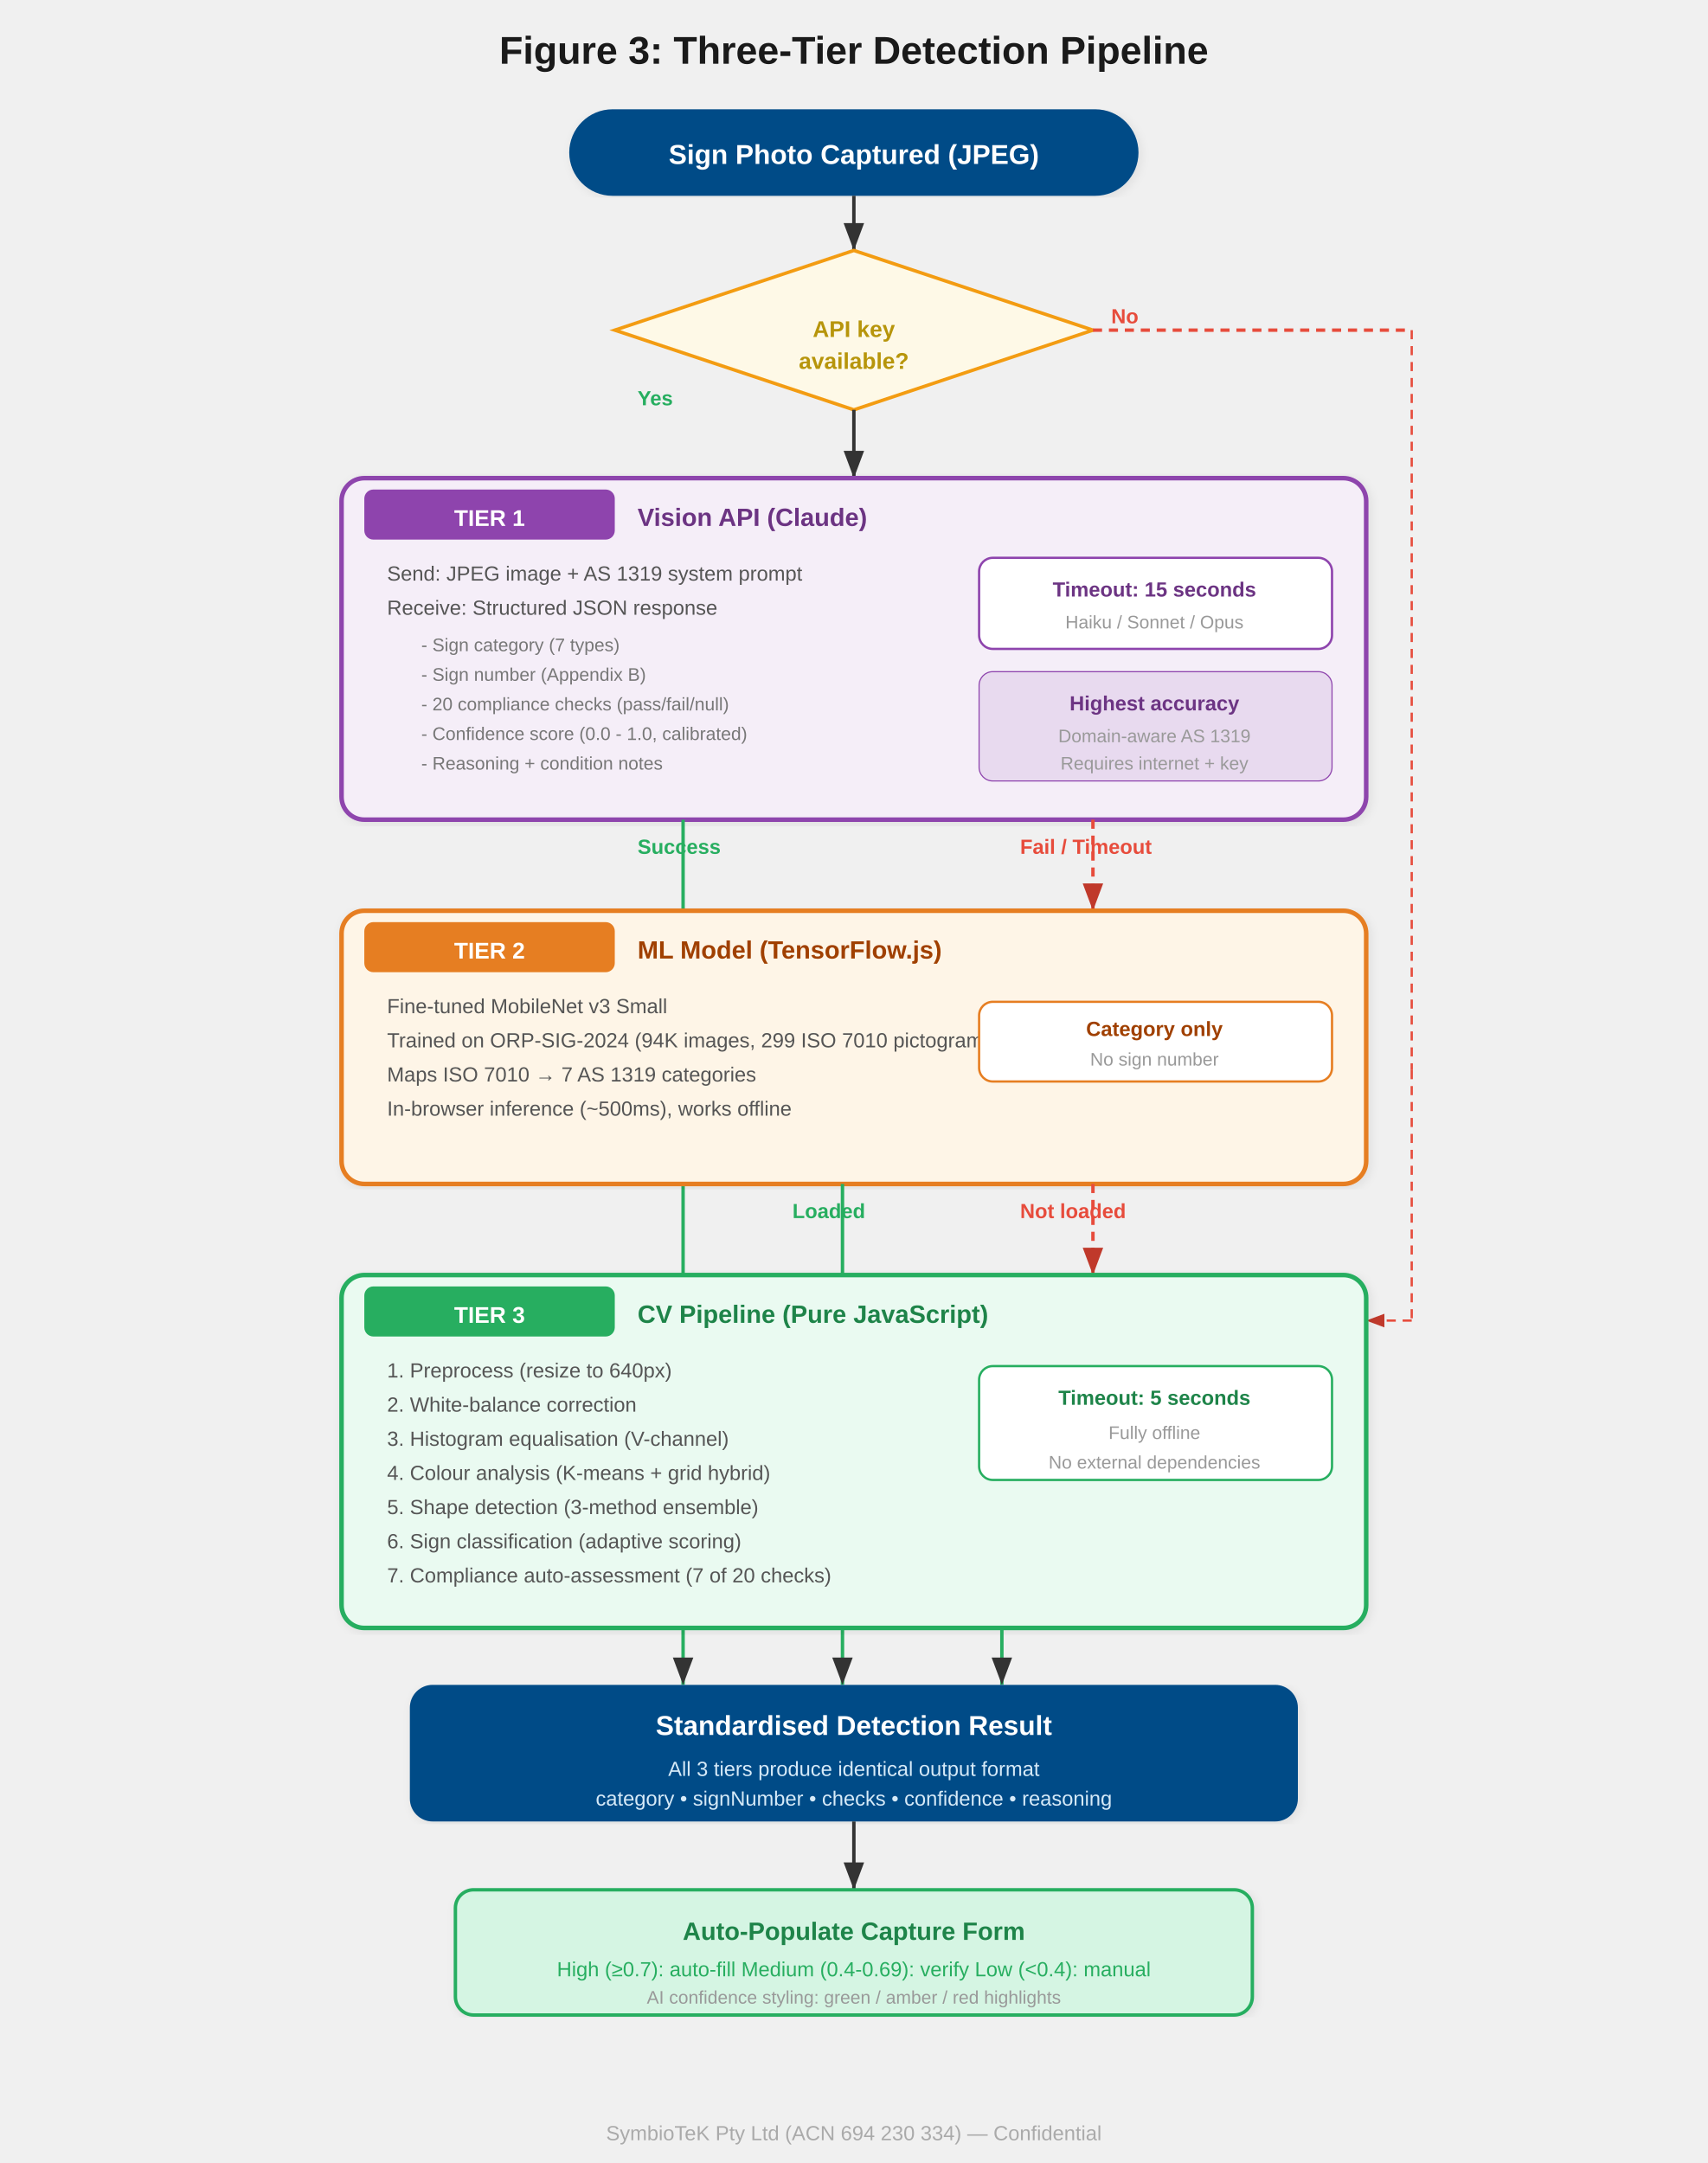
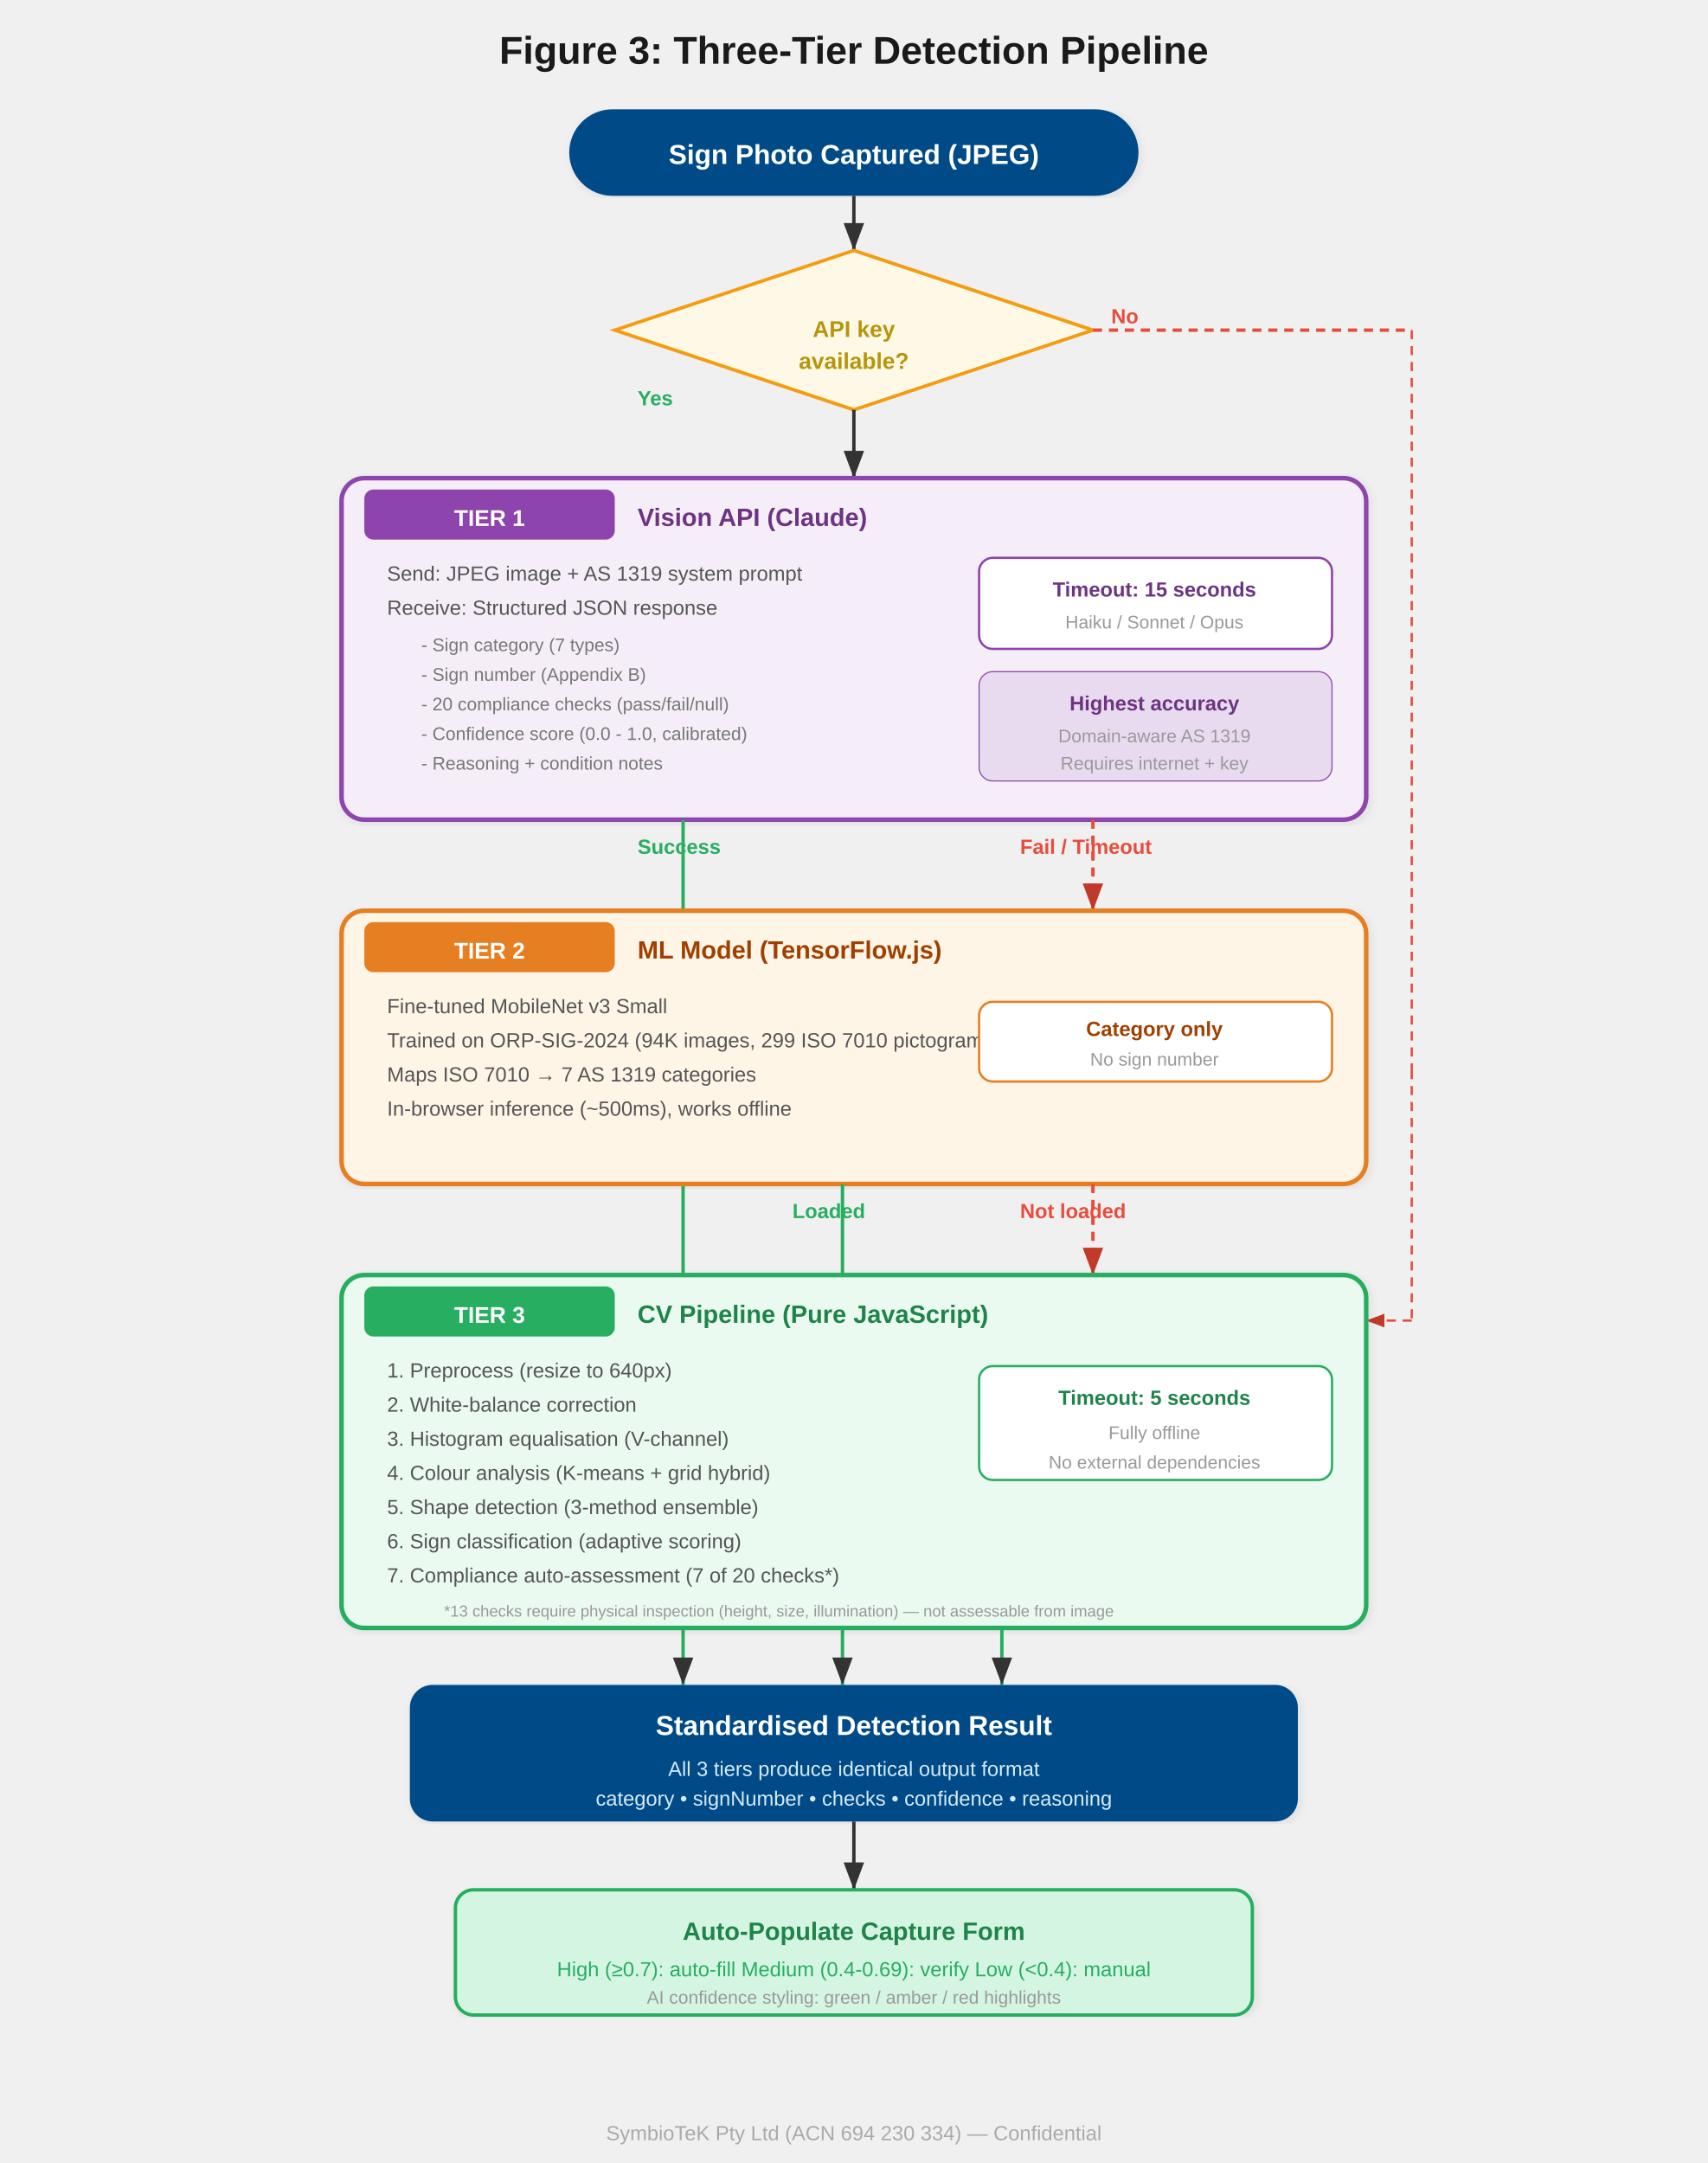
<svg xmlns="http://www.w3.org/2000/svg" viewBox="0 0 750 950" font-family="'Segoe UI', Arial, sans-serif">
  <defs>
    <marker id="a" markerWidth="8" markerHeight="6" refX="8" refY="3" orient="auto">
      <path d="M0,0 L8,3 L0,6" fill="#333" />
    </marker>
    <marker id="aR" markerWidth="8" markerHeight="6" refX="8" refY="3" orient="auto">
      <path d="M0,0 L8,3 L0,6" fill="#C0392B" />
    </marker>
    <filter id="s" x="-2%" y="-2%" width="104%" height="104%">
      <feDropShadow dx="1" dy="1" stdDeviation="2" flood-opacity="0.08" />
    </filter>
  </defs>
  <text x="375" y="28" text-anchor="middle" font-size="17" font-weight="700" fill="#1a1a1a">Figure 3: Three-Tier Detection Pipeline</text>
  <rect x="250" y="48" width="250" height="38" rx="19" fill="#004B87" filter="url(#s)" />
  <text x="375" y="72" text-anchor="middle" font-size="12" font-weight="600" fill="#fff">Sign Photo Captured (JPEG)</text>
  <line x1="375" y1="86" x2="375" y2="110" stroke="#333" stroke-width="1.5" marker-end="url(#a)" />
  <polygon points="375,110 480,145 375,180 270,145" fill="#FEF9E7" stroke="#F39C12" stroke-width="1.5" />
  <text x="375" y="148" text-anchor="middle" font-size="10" font-weight="600" fill="#B7950B">API key</text>
  <text x="375" y="162" text-anchor="middle" font-size="10" font-weight="600" fill="#B7950B">available?</text>
  <text x="280" y="178" font-size="9" font-weight="600" fill="#27AE60">Yes</text>
  <line x1="375" y1="180" x2="375" y2="210" stroke="#333" stroke-width="1.5" marker-end="url(#a)" />
  <text x="488" y="142" font-size="9" font-weight="600" fill="#E74C3C">No</text>
  <line x1="480" y1="145" x2="620" y2="145" stroke="#E74C3C" stroke-width="1.5" stroke-dasharray="4,3" />
  <line x1="620" y1="145" x2="620" y2="470" stroke="#E74C3C" stroke-width="1" stroke-dasharray="4,3" />
  <rect x="150" y="210" width="450" height="150" rx="10" fill="#F5EEF8" stroke="#8E44AD" stroke-width="2" filter="url(#s)" />
  <rect x="160" y="215" width="110" height="22" rx="4" fill="#8E44AD" />
  <text x="215" y="231" text-anchor="middle" font-size="10" font-weight="700" fill="#fff">TIER 1</text>
  <text x="280" y="231" font-size="11" font-weight="600" fill="#6C3483">Vision API (Claude)</text>
  <text x="170" y="255" font-size="9" fill="#555">Send: JPEG image + AS 1319 system prompt</text>
  <text x="170" y="270" font-size="9" fill="#555">Receive: Structured JSON response</text>
  <text x="185" y="286" font-size="8" fill="#777">- Sign category (7 types)</text>
  <text x="185" y="299" font-size="8" fill="#777">- Sign number (Appendix B)</text>
  <text x="185" y="312" font-size="8" fill="#777">- 20 compliance checks (pass/fail/null)</text>
  <text x="185" y="325" font-size="8" fill="#777">- Confidence score (0.0 - 1.0, calibrated)</text>
  <text x="185" y="338" font-size="8" fill="#777">- Reasoning + condition notes</text>
  <rect x="430" y="245" width="155" height="40" rx="6" fill="#fff" stroke="#8E44AD" stroke-width="1" />
  <text x="507" y="262" text-anchor="middle" font-size="9" font-weight="600" fill="#6C3483">Timeout: 15 seconds</text>
  <text x="507" y="276" text-anchor="middle" font-size="8" fill="#999">Haiku / Sonnet / Opus</text>
  <rect x="430" y="295" width="155" height="48" rx="6" fill="#E8DAEF" stroke="#8E44AD" stroke-width="0.5" />
  <text x="507" y="312" text-anchor="middle" font-size="9" font-weight="600" fill="#6C3483">Highest accuracy</text>
  <text x="507" y="326" text-anchor="middle" font-size="8" fill="#999">Domain-aware AS 1319</text>
  <text x="507" y="338" text-anchor="middle" font-size="8" fill="#999">Requires internet + key</text>
  <text x="280" y="375" font-size="9" font-weight="600" fill="#27AE60">Success</text>
  <line x1="300" y1="360" x2="300" y2="740" stroke="#27AE60" stroke-width="1.5" marker-end="url(#a)" />
  <text x="448" y="375" font-size="9" font-weight="600" fill="#E74C3C">Fail / Timeout</text>
  <line x1="480" y1="360" x2="480" y2="400" stroke="#E74C3C" stroke-width="1.5" stroke-dasharray="4,3" marker-end="url(#aR)" />
  <rect x="150" y="400" width="450" height="120" rx="10" fill="#FEF5E7" stroke="#E67E22" stroke-width="2" filter="url(#s)" />
  <rect x="160" y="405" width="110" height="22" rx="4" fill="#E67E22" />
  <text x="215" y="421" text-anchor="middle" font-size="10" font-weight="700" fill="#fff">TIER 2</text>
  <text x="280" y="421" font-size="11" font-weight="600" fill="#A04000">ML Model (TensorFlow.js)</text>
  <text x="170" y="445" font-size="9" fill="#555">Fine-tuned MobileNet v3 Small</text>
  <text x="170" y="460" font-size="9" fill="#555">Trained on ORP-SIG-2024 (94K images, 299 ISO 7010 pictograms)</text>
  <text x="170" y="475" font-size="9" fill="#555">Maps ISO 7010 → 7 AS 1319 categories</text>
  <text x="170" y="490" font-size="9" fill="#555">In-browser inference (~500ms), works offline</text>
  <rect x="430" y="440" width="155" height="35" rx="6" fill="#fff" stroke="#E67E22" stroke-width="1" />
  <text x="507" y="455" text-anchor="middle" font-size="9" font-weight="600" fill="#A04000">Category only</text>
  <text x="507" y="468" text-anchor="middle" font-size="8" fill="#999">No sign number</text>
  <text x="448" y="535" font-size="9" font-weight="600" fill="#E74C3C">Not loaded</text>
  <line x1="480" y1="520" x2="480" y2="560" stroke="#E74C3C" stroke-width="1.5" stroke-dasharray="4,3" marker-end="url(#aR)" />
  <text x="348" y="535" font-size="9" font-weight="600" fill="#27AE60">Loaded</text>
  <line x1="370" y1="520" x2="370" y2="740" stroke="#27AE60" stroke-width="1.5" marker-end="url(#a)" />
  <line x1="620" y1="470" x2="620" y2="580" stroke="#E74C3C" stroke-width="1" stroke-dasharray="4,3" />
  <line x1="620" y1="580" x2="600" y2="580" stroke="#E74C3C" stroke-width="1" stroke-dasharray="4,3" marker-end="url(#aR)" />
  <rect x="150" y="560" width="450" height="155" rx="10" fill="#EAFAF1" stroke="#27AE60" stroke-width="2" filter="url(#s)" />
  <rect x="160" y="565" width="110" height="22" rx="4" fill="#27AE60" />
  <text x="215" y="581" text-anchor="middle" font-size="10" font-weight="700" fill="#fff">TIER 3</text>
  <text x="280" y="581" font-size="11" font-weight="600" fill="#1E8449">CV Pipeline (Pure JavaScript)</text>
  <text x="170" y="605" font-size="9" fill="#555">1. Preprocess (resize to 640px)</text>
  <text x="170" y="620" font-size="9" fill="#555">2. White-balance correction</text>
  <text x="170" y="635" font-size="9" fill="#555">3. Histogram equalisation (V-channel)</text>
  <text x="170" y="650" font-size="9" fill="#555">4. Colour analysis (K-means + grid hybrid)</text>
  <text x="170" y="665" font-size="9" fill="#555">5. Shape detection (3-method ensemble)</text>
  <text x="170" y="680" font-size="9" fill="#555">6. Sign classification (adaptive scoring)</text>
-   <text x="170" y="695" font-size="9" fill="#555">7. Compliance auto-assessment (7 of 20 checks)</text>
+   <text x="170" y="695" font-size="9" fill="#555">7. Compliance auto-assessment (7 of 20 checks*)</text>
+   <text x="195" y="710" font-size="7" fill="#999">*13 checks require physical inspection (height, size, illumination) — not assessable from image</text>
  <rect x="430" y="600" width="155" height="50" rx="6" fill="#fff" stroke="#27AE60" stroke-width="1" />
  <text x="507" y="617" text-anchor="middle" font-size="9" font-weight="600" fill="#1E8449">Timeout: 5 seconds</text>
  <text x="507" y="632" text-anchor="middle" font-size="8" fill="#999">Fully offline</text>
  <text x="507" y="645" text-anchor="middle" font-size="8" fill="#999">No external dependencies</text>
  <line x1="440" y1="715" x2="440" y2="740" stroke="#27AE60" stroke-width="1.5" marker-end="url(#a)" />
  <rect x="180" y="740" width="390" height="60" rx="10" fill="#004B87" filter="url(#s)" />
  <text x="375" y="762" text-anchor="middle" font-size="12" font-weight="700" fill="#fff">Standardised Detection Result</text>
  <text x="375" y="780" text-anchor="middle" font-size="9" fill="#D6EAF8">All 3 tiers produce identical output format</text>
  <text x="375" y="793" text-anchor="middle" font-size="9" fill="#D6EAF8">category • signNumber • checks • confidence • reasoning</text>
  <line x1="375" y1="800" x2="375" y2="830" stroke="#333" stroke-width="1.5" marker-end="url(#a)" />
  <rect x="200" y="830" width="350" height="55" rx="8" fill="#D5F5E3" stroke="#27AE60" stroke-width="1.5" filter="url(#s)" />
  <text x="375" y="852" text-anchor="middle" font-size="11" font-weight="600" fill="#1E8449">Auto-Populate Capture Form</text>
  <text x="375" y="868" text-anchor="middle" font-size="9" fill="#27AE60">High (≥0.7): auto-fill   Medium (0.4-0.69): verify   Low (&lt;0.4): manual</text>
  <text x="375" y="880" text-anchor="middle" font-size="8" fill="#999">AI confidence styling: green / amber / red highlights</text>
  <text x="375" y="940" text-anchor="middle" font-size="9" fill="#aaa">SymbioTeK Pty Ltd (ACN 694 230 334) — Confidential</text>
</svg>
